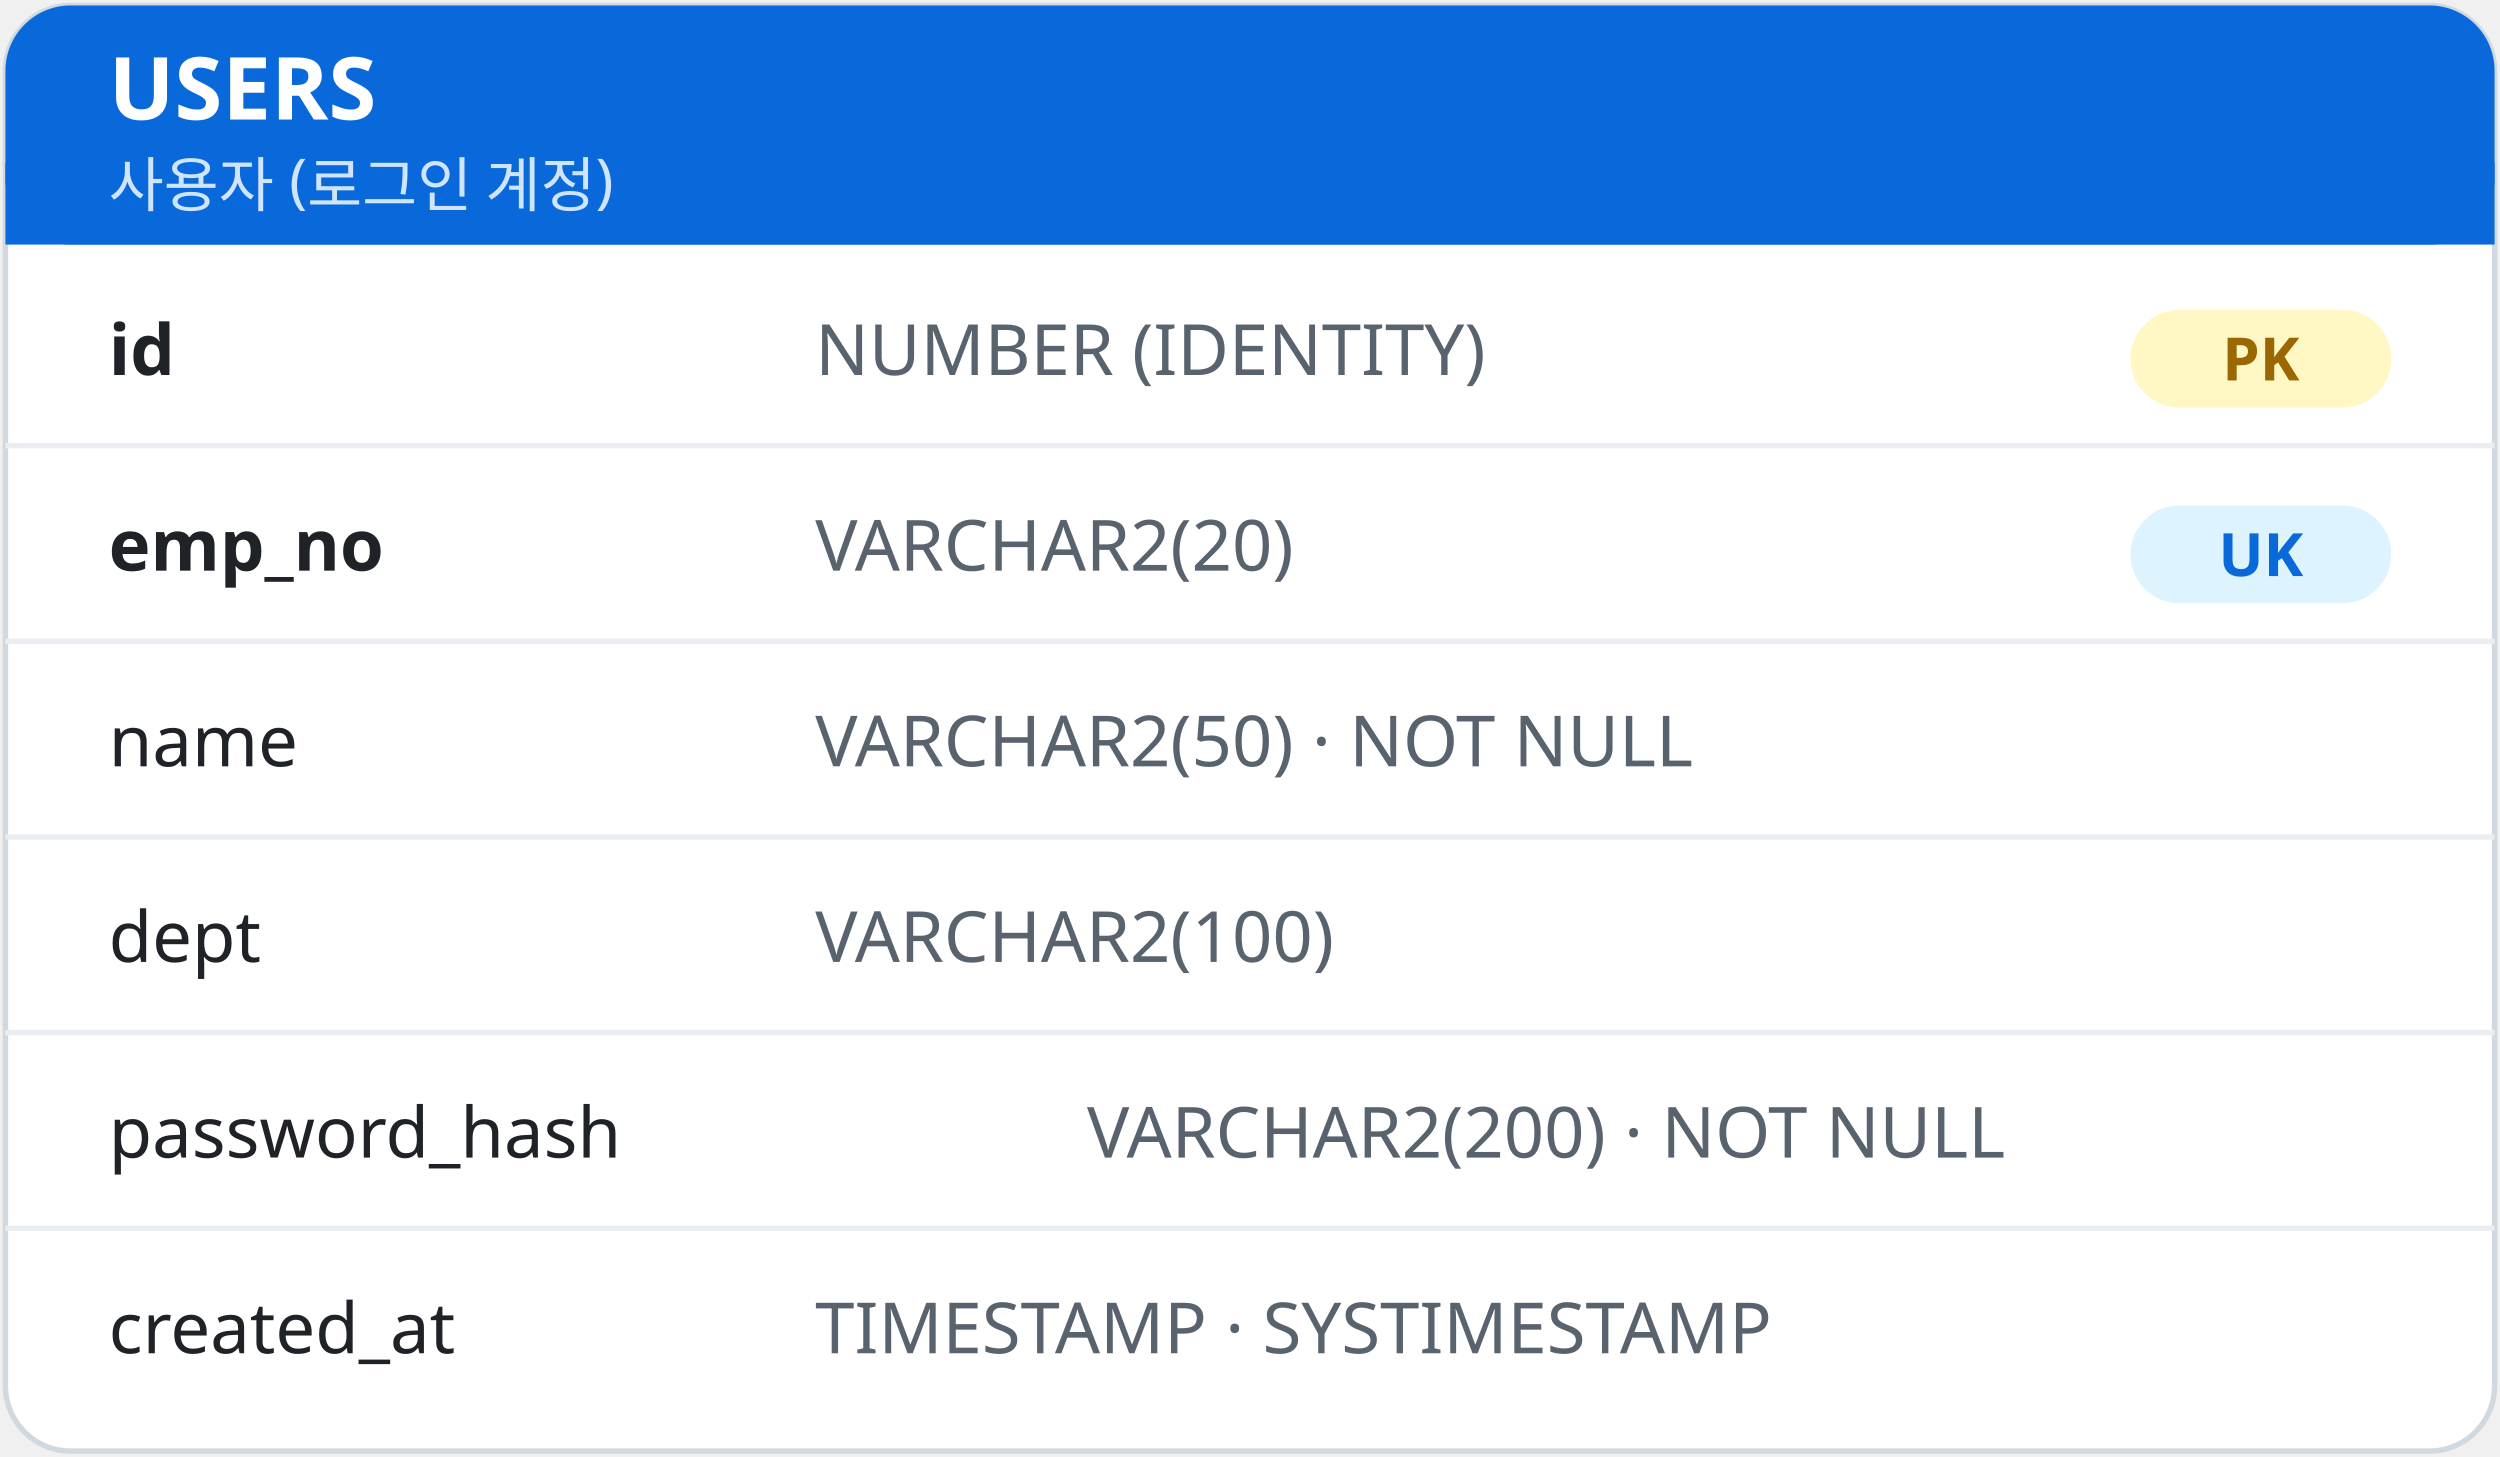
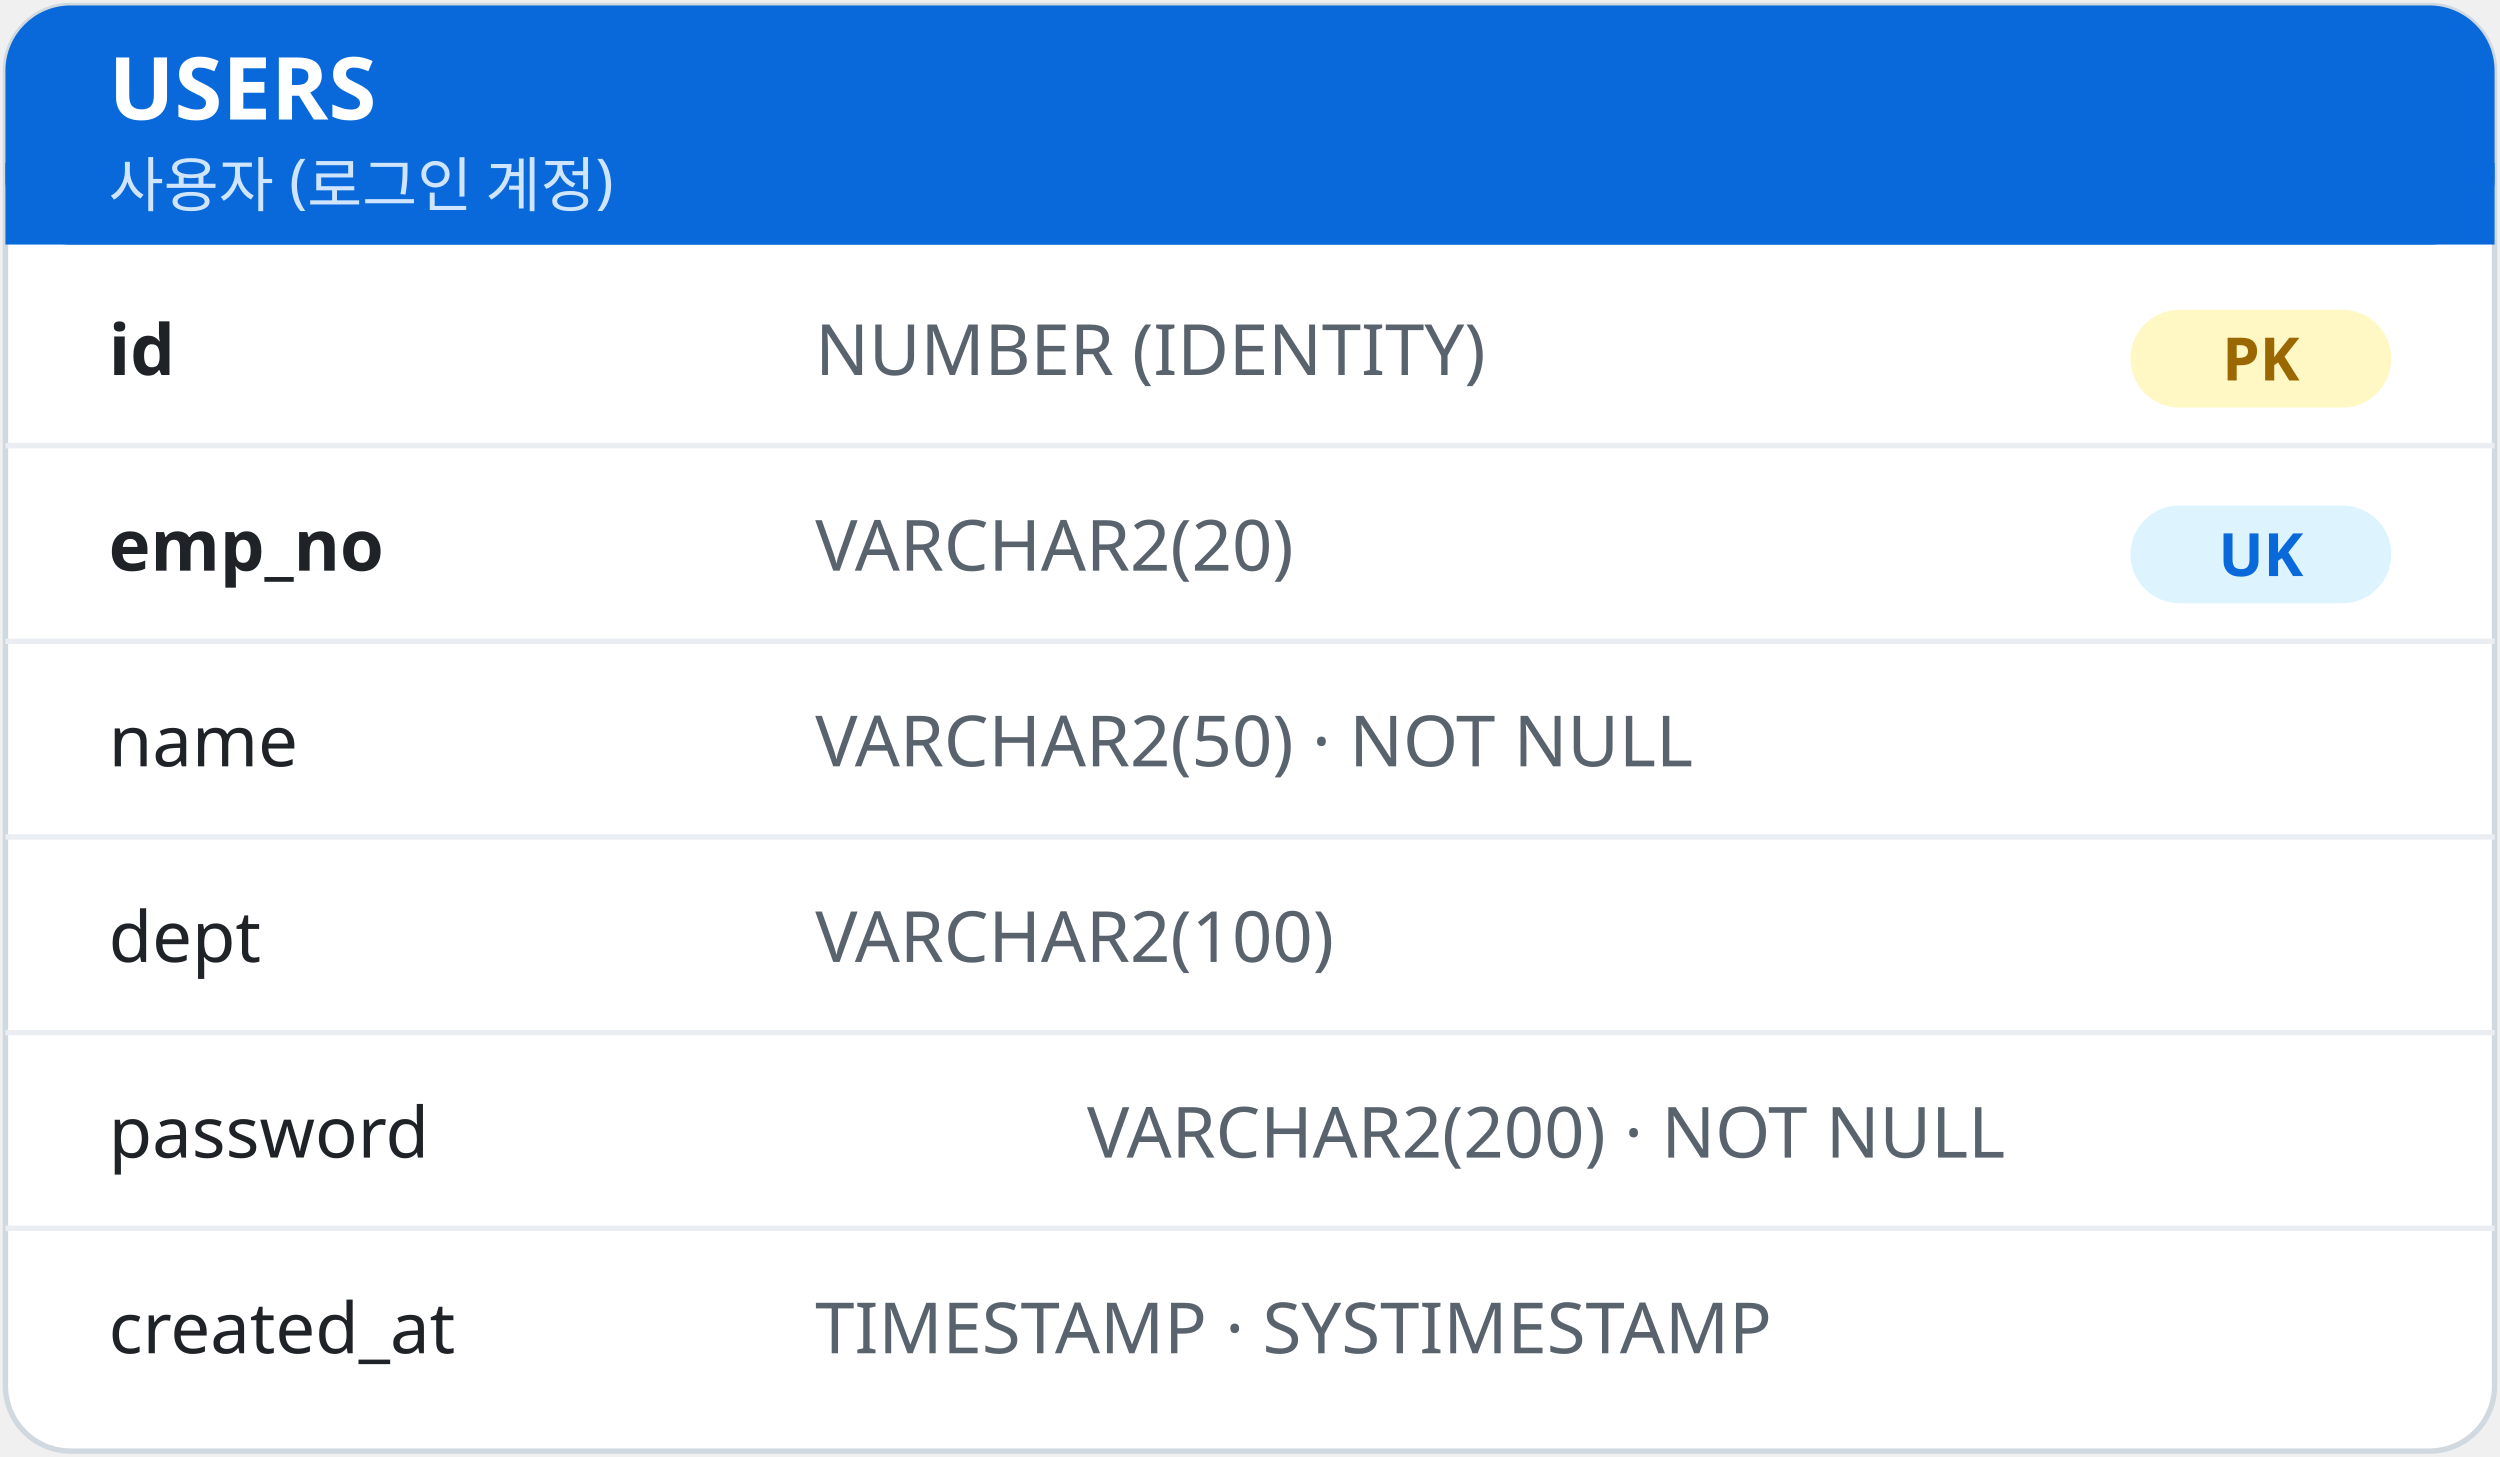
<svg xmlns="http://www.w3.org/2000/svg" viewBox="0 0 460 268" font-family="Segoe UI, Malgun Gothic, sans-serif">
  <rect x="1" y="1" width="458" height="266" rx="12" fill="#ffffff" stroke="#d1d9e0" />
  <rect x="1" y="1" width="458" height="44" rx="12" fill="#0969da" />
  <rect x="1" y="30" width="458" height="15" fill="#0969da" />
  <text x="20" y="22" fill="#ffffff" font-size="16" font-weight="700">USERS</text>
  <text x="20" y="38" fill="#cfe5ff" font-size="11">사용자 (로그인 계정)</text>
  <g font-size="13" fill="#1f2328">
    <line x1="1" y1="82" x2="459" y2="82" stroke="#eaeef2" />
    <line x1="1" y1="118" x2="459" y2="118" stroke="#eaeef2" />
    <line x1="1" y1="154" x2="459" y2="154" stroke="#eaeef2" />
    <line x1="1" y1="190" x2="459" y2="190" stroke="#eaeef2" />
    <line x1="1" y1="226" x2="459" y2="226" stroke="#eaeef2" />
    <text x="20" y="69" font-weight="700">id</text>
    <text x="150" y="69" fill="#59636e">NUMBER (IDENTITY)</text>
    <rect x="392" y="57" width="48" height="18" rx="9" fill="#fff8c5" />
    <text x="416" y="70" fill="#9a6700" font-size="11" font-weight="700" text-anchor="middle">PK</text>
    <text x="20" y="105" font-weight="700">emp_no</text>
    <text x="150" y="105" fill="#59636e">VARCHAR2(20)</text>
    <rect x="392" y="93" width="48" height="18" rx="9" fill="#ddf4ff" />
    <text x="416" y="106" fill="#0969da" font-size="11" font-weight="700" text-anchor="middle">UK</text>
    <text x="20" y="141">name</text>
    <text x="150" y="141" fill="#59636e">VARCHAR2(50) · NOT NULL</text>
    <text x="20" y="177">dept</text>
    <text x="150" y="177" fill="#59636e">VARCHAR2(100)</text>
-     <text x="20" y="213">password_hash</text>
+     <text x="20" y="213">password</text>
    <text x="200" y="213" fill="#59636e">VARCHAR2(200) · NOT NULL</text>
    <text x="20" y="249">created_at</text>
    <text x="150" y="249" fill="#59636e">TIMESTAMP · SYSTIMESTAMP</text>
  </g>
</svg>
